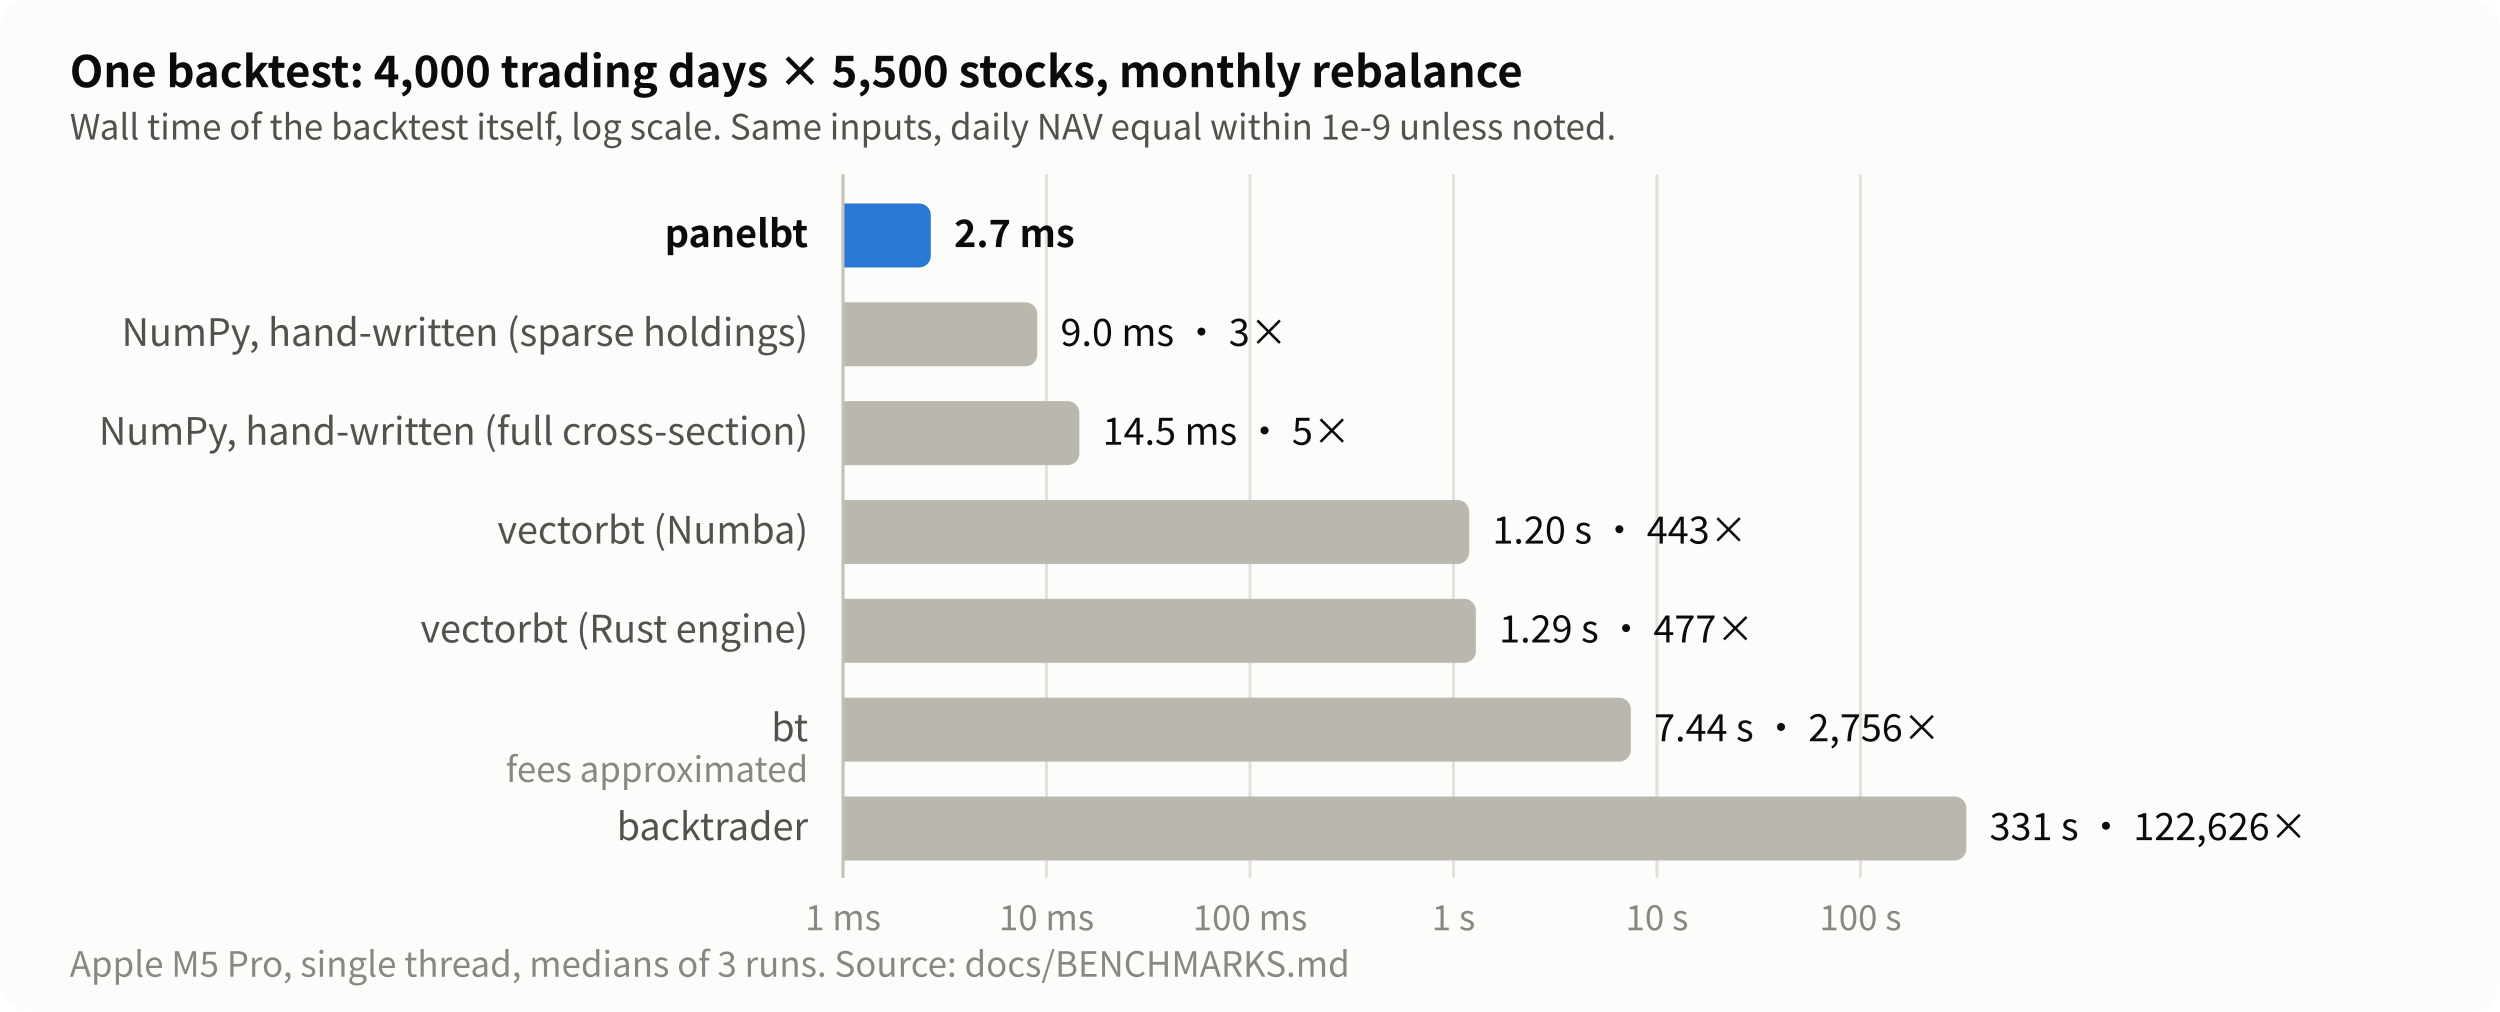
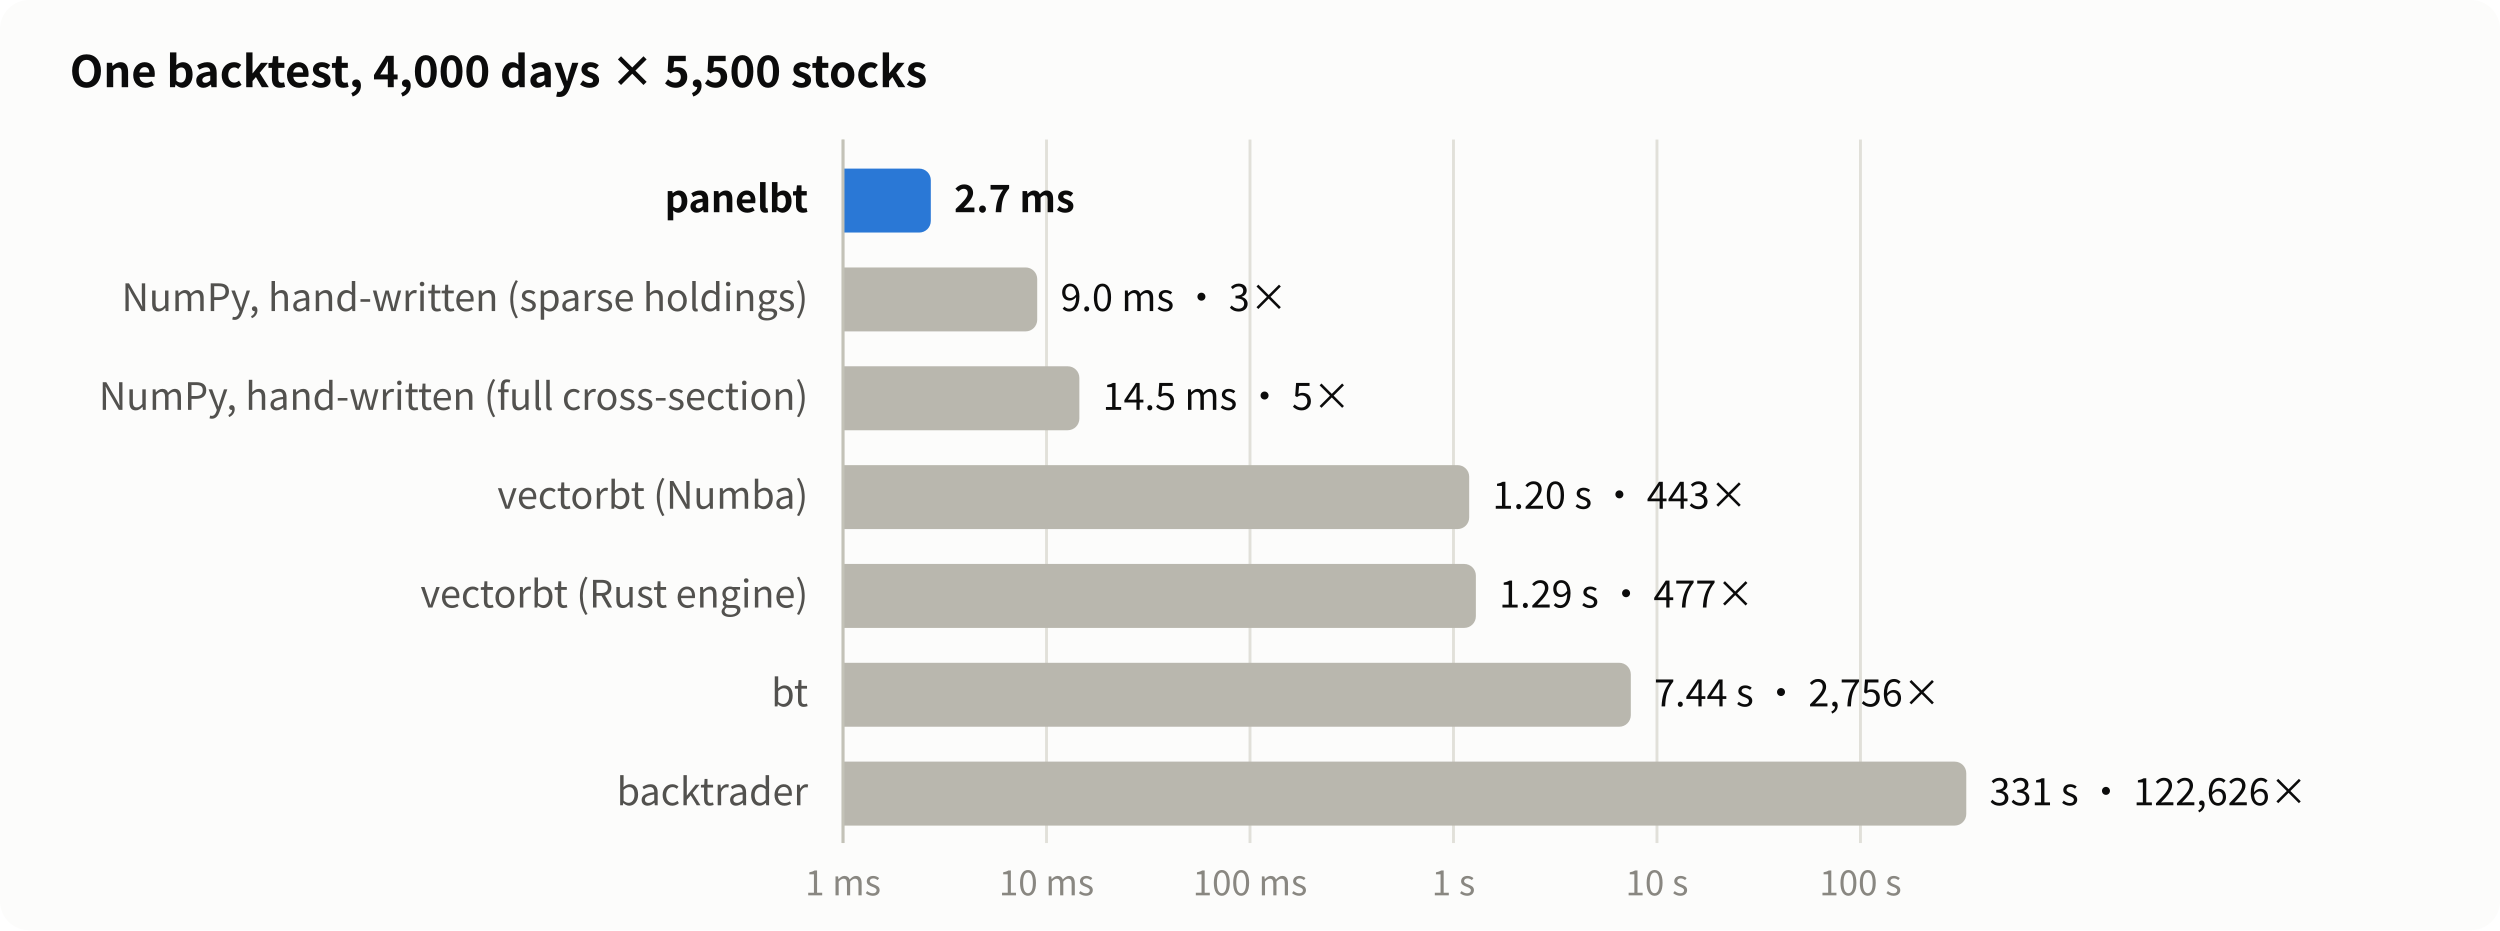
- <svg xmlns="http://www.w3.org/2000/svg" viewBox="0 0 860 348" width="860" height="348" role="img" aria-label="Backtest wall time by engine, log scale">
+ <svg xmlns="http://www.w3.org/2000/svg" viewBox="0 0 860 320" width="860" height="320" role="img" aria-label="Backtest wall time by engine, log scale">
  <style>
  .surface { fill: #fcfcfb; } .ink { fill: #0b0b0b; } .ink2 { fill: #52514e; }
  .muted { fill: #898781; } .grid { stroke: #e1e0d9; } .axis { stroke: #c3c2b7; }
  .other { fill: #b9b7ae; } .hero { fill: #2a78d6; }
  .s1 { fill: #2a78d6; } .s2 { fill: #eb6834; } .s3 { fill: #1baf7a; } .s4 { fill: #eda100; }
  .s5 { fill: #b9b7ae; }
  text { font-family: -apple-system, "Segoe UI", "PingFang SC", "Microsoft YaHei",
         "Noto Sans CJK SC", Helvetica, Arial, sans-serif; }
  .t { font-size: 15px; font-weight: 600; } .l { font-size: 13px; } .s { font-size: 12px; }
  .b { font-weight: 600; }
  @media (prefers-color-scheme: dark) {
    .surface { fill: #1a1a19; } .ink { fill: #f0efec; } .ink2 { fill: #c3c2b7; }
    .grid { stroke: #2c2c2a; } .axis { stroke: #383835; }
    .other { fill: #6f6d66; } .hero { fill: #3987e5; }
    .s1 { fill: #3987e5; } .s2 { fill: #d95926; } .s3 { fill: #199e70; } .s4 { fill: #c98500; }
    .s5 { fill: #6f6d66; }
  }
</style>
-   <rect class="surface" width="860" height="348" rx="10" />
-   <text class="t ink" x="24" y="30">One backtest: 4,000 trading days × 5,500 stocks, monthly rebalance</text>
-   <text class="s ink2" x="24" y="48">Wall time of the backtest itself, log scale. Same inputs, daily NAV equal within 1e-9 unless noted.</text>
-   <line class="grid" x1="290.0" y1="60" x2="290.0" y2="302" />
-   <text class="s muted" x="290.0" y="320" text-anchor="middle">1 ms</text>
-   <line class="grid" x1="360.0" y1="60" x2="360.0" y2="302" />
-   <text class="s muted" x="360.0" y="320" text-anchor="middle">10 ms</text>
-   <line class="grid" x1="430.0" y1="60" x2="430.0" y2="302" />
-   <text class="s muted" x="430.0" y="320" text-anchor="middle">100 ms</text>
-   <line class="grid" x1="500.0" y1="60" x2="500.0" y2="302" />
-   <text class="s muted" x="500.0" y="320" text-anchor="middle">1 s</text>
-   <line class="grid" x1="570.0" y1="60" x2="570.0" y2="302" />
-   <text class="s muted" x="570.0" y="320" text-anchor="middle">10 s</text>
-   <line class="grid" x1="640.0" y1="60" x2="640.0" y2="302" />
-   <text class="s muted" x="640.0" y="320" text-anchor="middle">100 s</text>
-   <text class="l ink b" x="278" y="85" text-anchor="end">panelbt</text>
-   <path class="hero" d="M290.0,70.0h26.2a4,4 0 0 1 4,4v14.0a4,4 0 0 1 -4,4h-26.2z" />
-   <text class="l ink b" x="328.2" y="85">2.7 ms</text>
-   <text class="l ink2" x="278" y="119" text-anchor="end">NumPy, hand-written (sparse holdings)</text>
-   <path class="other" d="M290.0,104.0h62.8a4,4 0 0 1 4,4v14.0a4,4 0 0 1 -4,4h-62.8z" />
-   <text class="l ink" x="364.8" y="119">9.0 ms · 3×</text>
-   <text class="l ink2" x="278" y="153" text-anchor="end">NumPy, hand-written (full cross-section)</text>
-   <path class="other" d="M290.0,138.0h77.3a4,4 0 0 1 4,4v14.0a4,4 0 0 1 -4,4h-77.3z" />
-   <text class="l ink" x="379.3" y="153">14.5 ms · 5×</text>
-   <text class="l ink2" x="278" y="187" text-anchor="end">vectorbt (Numba)</text>
-   <path class="other" d="M290.0,172.0h211.4a4,4 0 0 1 4,4v14.0a4,4 0 0 1 -4,4h-211.4z" />
-   <text class="l ink" x="513.4" y="187">1.20 s · 443×</text>
-   <text class="l ink2" x="278" y="221" text-anchor="end">vectorbt (Rust engine)</text>
-   <path class="other" d="M290.0,206.0h213.7a4,4 0 0 1 4,4v14.0a4,4 0 0 1 -4,4h-213.7z" />
-   <text class="l ink" x="515.7" y="221">1.29 s · 477×</text>
-   <text class="l ink2" x="278" y="255" text-anchor="end">bt</text>
-   <path class="other" d="M290.0,240.0h267.0a4,4 0 0 1 4,4v14.0a4,4 0 0 1 -4,4h-267.0z" />
-   <text class="l ink" x="569.0" y="255">7.44 s · 2,756×</text>
-   <text class="s muted" x="278" y="269" text-anchor="end">fees approximated</text>
-   <text class="l ink2" x="278" y="289" text-anchor="end">backtrader</text>
-   <path class="other" d="M290.0,274.0h382.4a4,4 0 0 1 4,4v14.0a4,4 0 0 1 -4,4h-382.4z" />
-   <text class="l ink" x="684.4" y="289">331 s · 122,626×</text>
-   <line class="axis" x1="290" y1="60" x2="290" y2="302" />
-   <text class="s muted" x="24" y="336">Apple M5 Pro, single thread, medians of 3 runs. Source: docs/BENCHMARKS.md</text>
+   <rect class="surface" width="860" height="320" rx="10" />
+   <text class="t ink" x="24" y="30">One backtest, 4,000 days × 5,500 stocks</text>
+   <line class="grid" x1="290.0" y1="48" x2="290.0" y2="290" />
+   <text class="s muted" x="290.0" y="308" text-anchor="middle">1 ms</text>
+   <line class="grid" x1="360.0" y1="48" x2="360.0" y2="290" />
+   <text class="s muted" x="360.0" y="308" text-anchor="middle">10 ms</text>
+   <line class="grid" x1="430.0" y1="48" x2="430.0" y2="290" />
+   <text class="s muted" x="430.0" y="308" text-anchor="middle">100 ms</text>
+   <line class="grid" x1="500.0" y1="48" x2="500.0" y2="290" />
+   <text class="s muted" x="500.0" y="308" text-anchor="middle">1 s</text>
+   <line class="grid" x1="570.0" y1="48" x2="570.0" y2="290" />
+   <text class="s muted" x="570.0" y="308" text-anchor="middle">10 s</text>
+   <line class="grid" x1="640.0" y1="48" x2="640.0" y2="290" />
+   <text class="s muted" x="640.0" y="308" text-anchor="middle">100 s</text>
+   <text class="l ink b" x="278" y="73" text-anchor="end">panelbt</text>
+   <path class="hero" d="M290.0,58.0h26.2a4,4 0 0 1 4,4v14.0a4,4 0 0 1 -4,4h-26.2z" />
+   <text class="l ink b" x="328.2" y="73">2.7 ms</text>
+   <text class="l ink2" x="278" y="107" text-anchor="end">NumPy, hand-written (sparse holdings)</text>
+   <path class="other" d="M290.0,92.0h62.8a4,4 0 0 1 4,4v14.0a4,4 0 0 1 -4,4h-62.8z" />
+   <text class="l ink" x="364.8" y="107">9.0 ms · 3×</text>
+   <text class="l ink2" x="278" y="141" text-anchor="end">NumPy, hand-written (full cross-section)</text>
+   <path class="other" d="M290.0,126.0h77.3a4,4 0 0 1 4,4v14.0a4,4 0 0 1 -4,4h-77.3z" />
+   <text class="l ink" x="379.3" y="141">14.5 ms · 5×</text>
+   <text class="l ink2" x="278" y="175" text-anchor="end">vectorbt (Numba)</text>
+   <path class="other" d="M290.0,160.0h211.4a4,4 0 0 1 4,4v14.0a4,4 0 0 1 -4,4h-211.4z" />
+   <text class="l ink" x="513.4" y="175">1.20 s · 443×</text>
+   <text class="l ink2" x="278" y="209" text-anchor="end">vectorbt (Rust engine)</text>
+   <path class="other" d="M290.0,194.0h213.7a4,4 0 0 1 4,4v14.0a4,4 0 0 1 -4,4h-213.7z" />
+   <text class="l ink" x="515.7" y="209">1.29 s · 477×</text>
+   <text class="l ink2" x="278" y="243" text-anchor="end">bt</text>
+   <path class="other" d="M290.0,228.0h267.0a4,4 0 0 1 4,4v14.0a4,4 0 0 1 -4,4h-267.0z" />
+   <text class="l ink" x="569.0" y="243">7.44 s · 2,756×</text>
+   <text class="l ink2" x="278" y="277" text-anchor="end">backtrader</text>
+   <path class="other" d="M290.0,262.0h382.4a4,4 0 0 1 4,4v14.0a4,4 0 0 1 -4,4h-382.4z" />
+   <text class="l ink" x="684.4" y="277">331 s · 122,626×</text>
+   <line class="axis" x1="290" y1="48" x2="290" y2="290" />
</svg>
